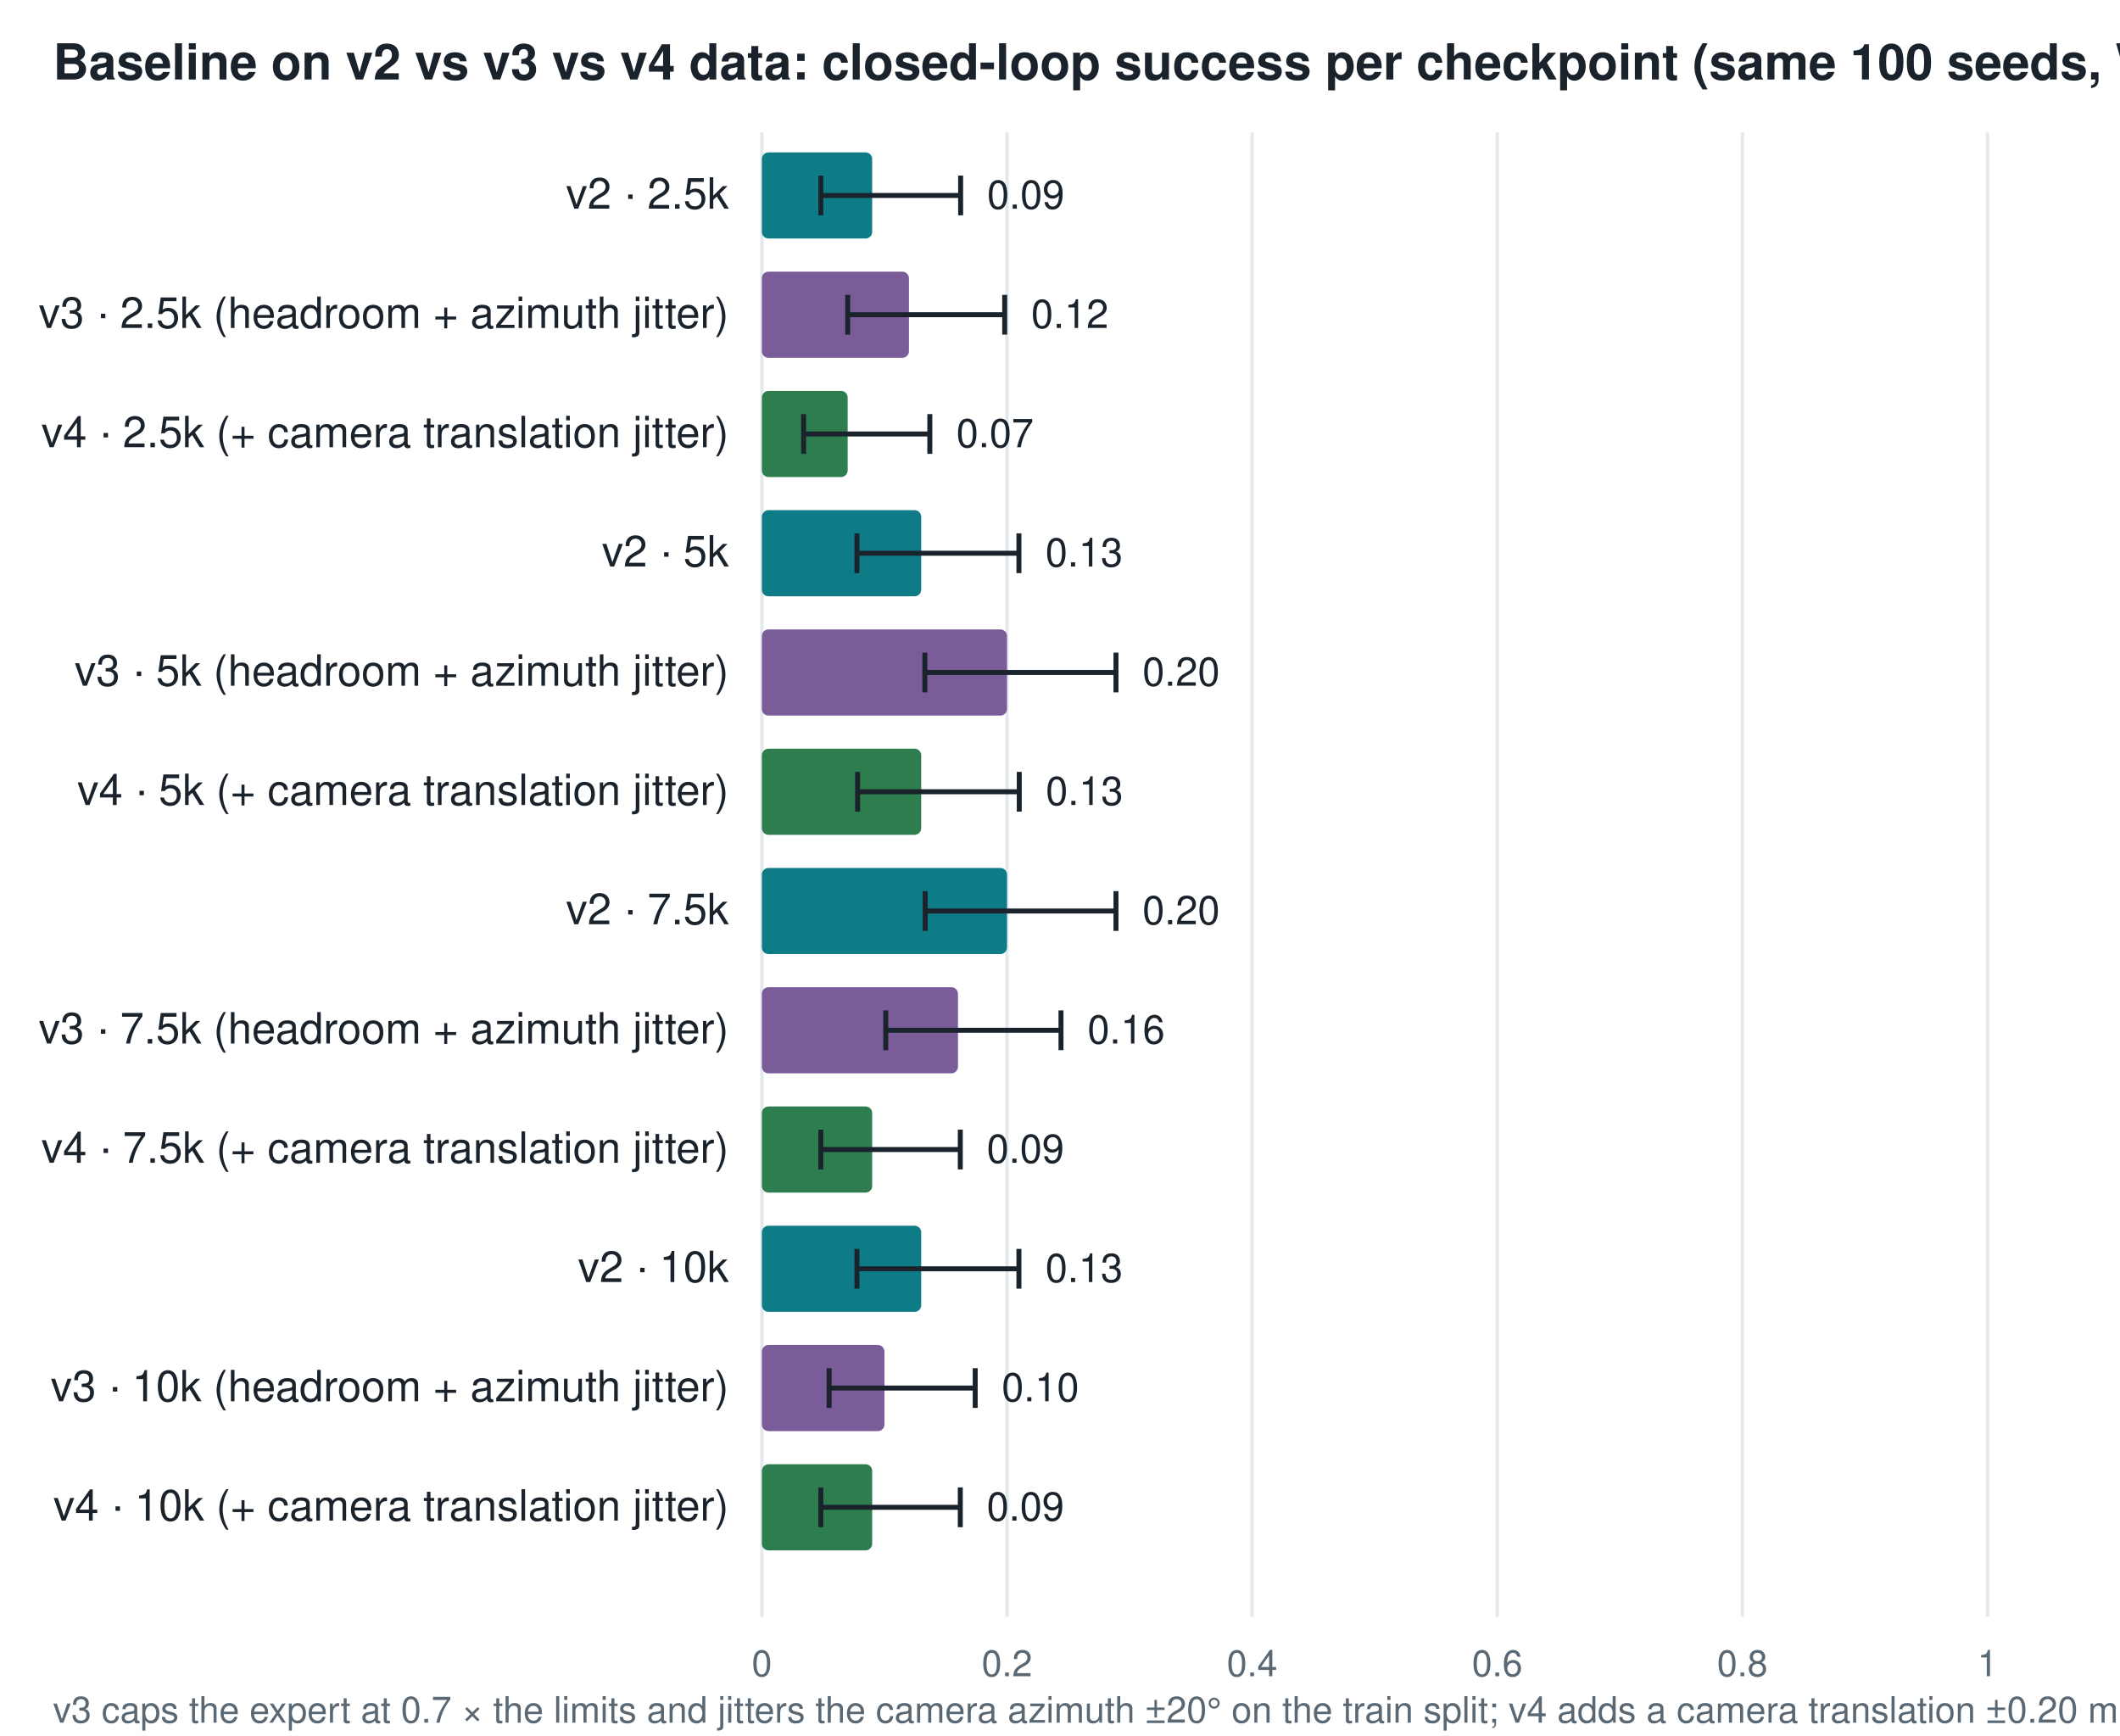
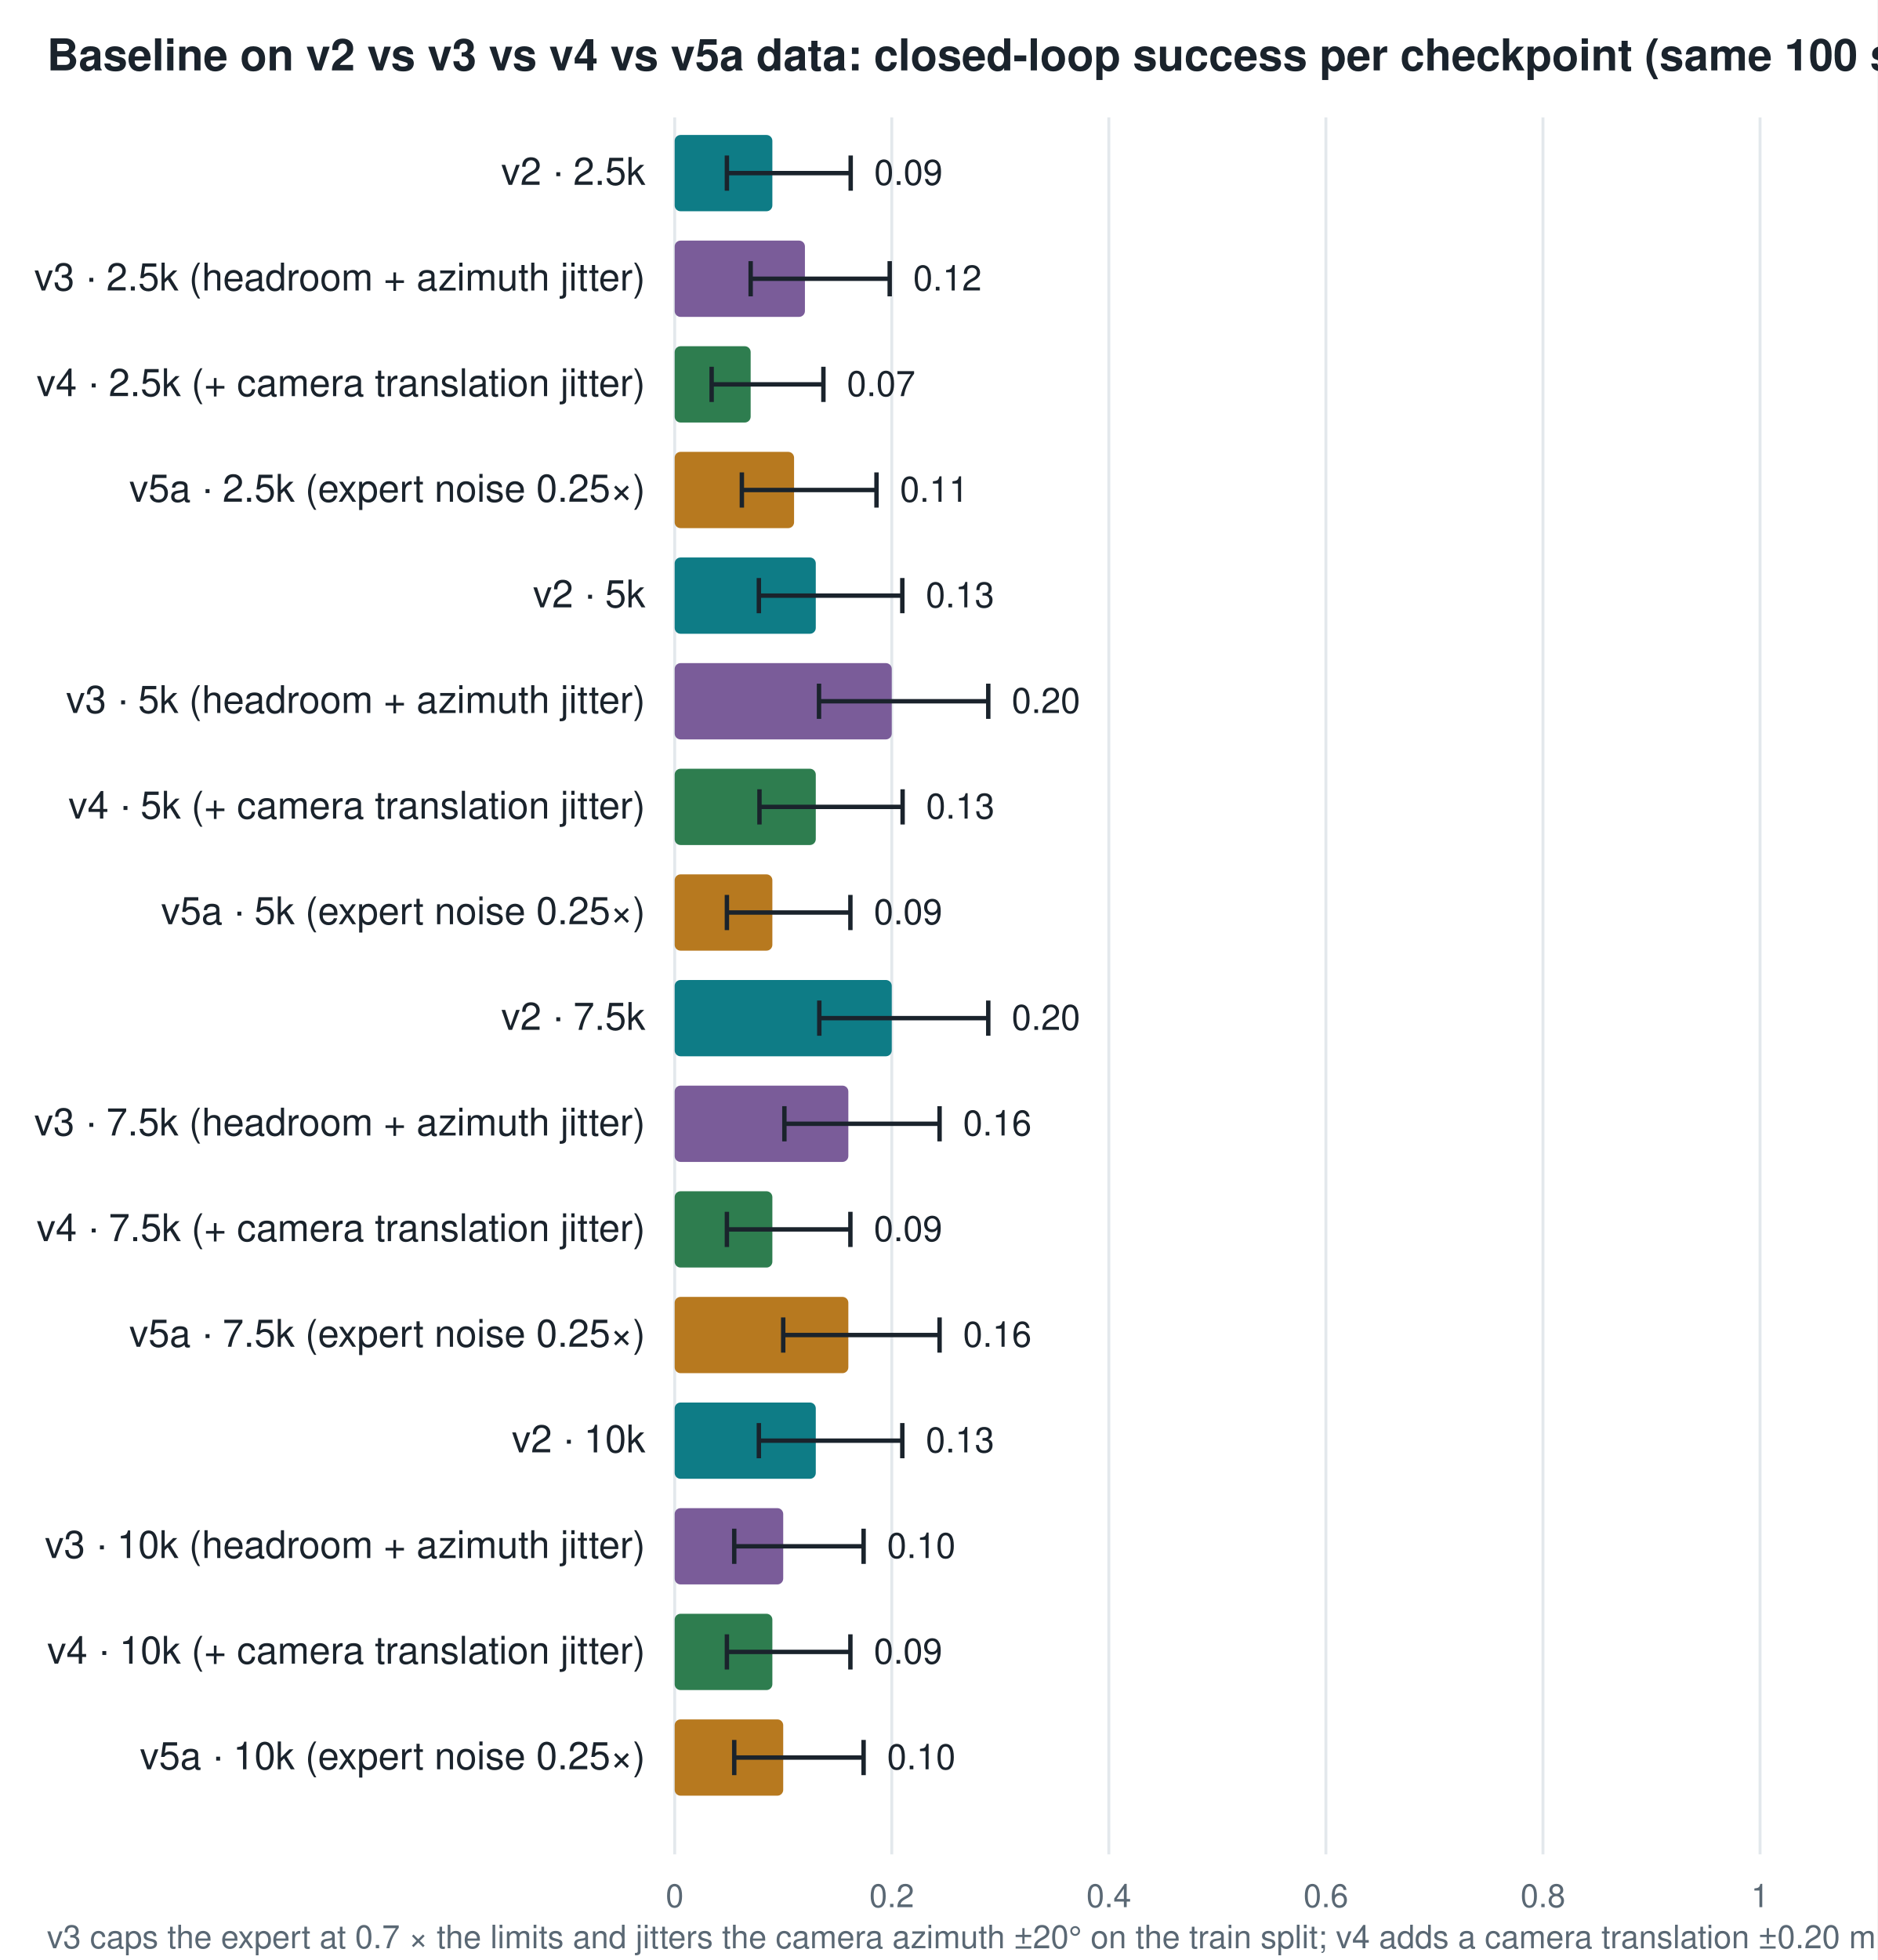
- <svg xmlns="http://www.w3.org/2000/svg" viewBox="0 0 640 524" width="640" height="524" font-family="IBM Plex Sans, Helvetica, Arial, sans-serif" font-size="13">
-   <rect width="640" height="524" fill="#FFFFFF" />
-   <text x="16" y="24" font-size="15" font-weight="600" fill="#1A232C">Baseline on v2 vs v3 vs v4 data: closed-loop success per checkpoint (same 100 seeds, Wilson 95 %)</text>
-   <line x1="230.0" y1="40" x2="230.0" y2="488" stroke="#E3E8EC" stroke-width="1" />
-   <text x="230.0" y="506" text-anchor="middle" fill="#5A6874" font-size="11">0</text>
-   <line x1="304.0" y1="40" x2="304.0" y2="488" stroke="#E3E8EC" stroke-width="1" />
-   <text x="304.0" y="506" text-anchor="middle" fill="#5A6874" font-size="11">0.2</text>
-   <line x1="378.0" y1="40" x2="378.0" y2="488" stroke="#E3E8EC" stroke-width="1" />
-   <text x="378.0" y="506" text-anchor="middle" fill="#5A6874" font-size="11">0.4</text>
-   <line x1="452.0" y1="40" x2="452.0" y2="488" stroke="#E3E8EC" stroke-width="1" />
-   <text x="452.0" y="506" text-anchor="middle" fill="#5A6874" font-size="11">0.6</text>
-   <line x1="526.0" y1="40" x2="526.0" y2="488" stroke="#E3E8EC" stroke-width="1" />
-   <text x="526.0" y="506" text-anchor="middle" fill="#5A6874" font-size="11">0.8</text>
-   <line x1="600.0" y1="40" x2="600.0" y2="488" stroke="#E3E8EC" stroke-width="1" />
-   <text x="600.0" y="506" text-anchor="middle" fill="#5A6874" font-size="11">1</text>
+ <svg xmlns="http://www.w3.org/2000/svg" viewBox="0 0 640 668" width="640" height="668" font-family="IBM Plex Sans, Helvetica, Arial, sans-serif" font-size="13">
+   <rect width="640" height="668" fill="#FFFFFF" />
+   <text x="16" y="24" font-size="15" font-weight="600" fill="#1A232C">Baseline on v2 vs v3 vs v4 vs v5a data: closed-loop success per checkpoint (same 100 seeds, Wilson 95 %)</text>
+   <line x1="230.0" y1="40" x2="230.0" y2="632" stroke="#E3E8EC" stroke-width="1" />
+   <text x="230.0" y="650" text-anchor="middle" fill="#5A6874" font-size="11">0</text>
+   <line x1="304.0" y1="40" x2="304.0" y2="632" stroke="#E3E8EC" stroke-width="1" />
+   <text x="304.0" y="650" text-anchor="middle" fill="#5A6874" font-size="11">0.2</text>
+   <line x1="378.0" y1="40" x2="378.0" y2="632" stroke="#E3E8EC" stroke-width="1" />
+   <text x="378.0" y="650" text-anchor="middle" fill="#5A6874" font-size="11">0.4</text>
+   <line x1="452.0" y1="40" x2="452.0" y2="632" stroke="#E3E8EC" stroke-width="1" />
+   <text x="452.0" y="650" text-anchor="middle" fill="#5A6874" font-size="11">0.6</text>
+   <line x1="526.0" y1="40" x2="526.0" y2="632" stroke="#E3E8EC" stroke-width="1" />
+   <text x="526.0" y="650" text-anchor="middle" fill="#5A6874" font-size="11">0.8</text>
+   <line x1="600.0" y1="40" x2="600.0" y2="632" stroke="#E3E8EC" stroke-width="1" />
+   <text x="600.0" y="650" text-anchor="middle" fill="#5A6874" font-size="11">1</text>
  <text x="220" y="63.0" text-anchor="end" fill="#1A232C">v2 · 2.5k</text>
  <rect x="230" y="46" width="33.3" height="26" fill="#0E7C86" rx="2" />
  <line x1="247.8" y1="59.0" x2="290.0" y2="59.0" stroke="#1A232C" stroke-width="1.5" />
  <line x1="247.8" y1="53.0" x2="247.8" y2="65.0" stroke="#1A232C" stroke-width="1.5" />
  <line x1="290.0" y1="53.0" x2="290.0" y2="65.0" stroke="#1A232C" stroke-width="1.5" />
  <text x="298.0" y="63.0" fill="#1A232C" font-size="12">0.09</text>
  <text x="220" y="99.0" text-anchor="end" fill="#1A232C">v3 · 2.5k (headroom + azimuth jitter)</text>
  <rect x="230" y="82" width="44.4" height="26" fill="#7A5C99" rx="2" />
  <line x1="255.9" y1="95.0" x2="303.3" y2="95.0" stroke="#1A232C" stroke-width="1.5" />
  <line x1="255.9" y1="89.0" x2="255.9" y2="101.0" stroke="#1A232C" stroke-width="1.5" />
  <line x1="303.3" y1="89.0" x2="303.3" y2="101.0" stroke="#1A232C" stroke-width="1.5" />
  <text x="311.3" y="99.0" fill="#1A232C" font-size="12">0.12</text>
  <text x="220" y="135.0" text-anchor="end" fill="#1A232C">v4 · 2.5k (+ camera translation jitter)</text>
  <rect x="230" y="118" width="25.9" height="26" fill="#2E7D4F" rx="2" />
  <line x1="242.6" y1="131.0" x2="280.7" y2="131.0" stroke="#1A232C" stroke-width="1.5" />
  <line x1="242.6" y1="125.0" x2="242.6" y2="137.0" stroke="#1A232C" stroke-width="1.5" />
  <line x1="280.7" y1="125.0" x2="280.7" y2="137.0" stroke="#1A232C" stroke-width="1.5" />
  <text x="288.7" y="135.0" fill="#1A232C" font-size="12">0.07</text>
-   <text x="220" y="171.0" text-anchor="end" fill="#1A232C">v2 · 5k</text>
-   <rect x="230" y="154" width="48.1" height="26" fill="#0E7C86" rx="2" />
-   <line x1="258.7" y1="167.0" x2="307.6" y2="167.0" stroke="#1A232C" stroke-width="1.5" />
-   <line x1="258.7" y1="161.0" x2="258.7" y2="173.0" stroke="#1A232C" stroke-width="1.5" />
-   <line x1="307.6" y1="161.0" x2="307.6" y2="173.0" stroke="#1A232C" stroke-width="1.5" />
-   <text x="315.6" y="171.0" fill="#1A232C" font-size="12">0.13</text>
-   <text x="220" y="207.0" text-anchor="end" fill="#1A232C">v3 · 5k (headroom + azimuth jitter)</text>
-   <rect x="230" y="190" width="74.0" height="26" fill="#7A5C99" rx="2" />
-   <line x1="279.2" y1="203.0" x2="336.9" y2="203.0" stroke="#1A232C" stroke-width="1.5" />
-   <line x1="279.2" y1="197.0" x2="279.2" y2="209.0" stroke="#1A232C" stroke-width="1.5" />
-   <line x1="336.9" y1="197.0" x2="336.9" y2="209.0" stroke="#1A232C" stroke-width="1.5" />
-   <text x="344.9" y="207.0" fill="#1A232C" font-size="12">0.20</text>
-   <text x="220" y="243.0" text-anchor="end" fill="#1A232C">v4 · 5k (+ camera translation jitter)</text>
-   <rect x="230" y="226" width="48.1" height="26" fill="#2E7D4F" rx="2" />
-   <line x1="258.9" y1="239.0" x2="307.7" y2="239.0" stroke="#1A232C" stroke-width="1.5" />
-   <line x1="258.9" y1="233.0" x2="258.9" y2="245.0" stroke="#1A232C" stroke-width="1.5" />
-   <line x1="307.7" y1="233.0" x2="307.7" y2="245.0" stroke="#1A232C" stroke-width="1.5" />
-   <text x="315.7" y="243.0" fill="#1A232C" font-size="12">0.13</text>
-   <text x="220" y="279.0" text-anchor="end" fill="#1A232C">v2 · 7.5k</text>
-   <rect x="230" y="262" width="74.0" height="26" fill="#0E7C86" rx="2" />
-   <line x1="279.3" y1="275.0" x2="336.9" y2="275.0" stroke="#1A232C" stroke-width="1.5" />
-   <line x1="279.3" y1="269.0" x2="279.3" y2="281.0" stroke="#1A232C" stroke-width="1.5" />
-   <line x1="336.9" y1="269.0" x2="336.9" y2="281.0" stroke="#1A232C" stroke-width="1.5" />
-   <text x="344.9" y="279.0" fill="#1A232C" font-size="12">0.20</text>
-   <text x="220" y="315.0" text-anchor="end" fill="#1A232C">v3 · 7.5k (headroom + azimuth jitter)</text>
-   <rect x="230" y="298" width="59.2" height="26" fill="#7A5C99" rx="2" />
-   <line x1="267.4" y1="311.0" x2="320.3" y2="311.0" stroke="#1A232C" stroke-width="1.5" />
-   <line x1="267.4" y1="305.0" x2="267.4" y2="317.0" stroke="#1A232C" stroke-width="1.5" />
-   <line x1="320.3" y1="305.0" x2="320.3" y2="317.0" stroke="#1A232C" stroke-width="1.5" />
-   <text x="328.3" y="315.0" fill="#1A232C" font-size="12">0.16</text>
-   <text x="220" y="351.0" text-anchor="end" fill="#1A232C">v4 · 7.5k (+ camera translation jitter)</text>
-   <rect x="230" y="334" width="33.3" height="26" fill="#2E7D4F" rx="2" />
-   <line x1="247.8" y1="347.0" x2="289.9" y2="347.0" stroke="#1A232C" stroke-width="1.5" />
-   <line x1="247.8" y1="341.0" x2="247.8" y2="353.0" stroke="#1A232C" stroke-width="1.5" />
-   <line x1="289.9" y1="341.0" x2="289.9" y2="353.0" stroke="#1A232C" stroke-width="1.5" />
-   <text x="297.9" y="351.0" fill="#1A232C" font-size="12">0.09</text>
-   <text x="220" y="387.0" text-anchor="end" fill="#1A232C">v2 · 10k</text>
-   <rect x="230" y="370" width="48.1" height="26" fill="#0E7C86" rx="2" />
-   <line x1="258.7" y1="383.0" x2="307.6" y2="383.0" stroke="#1A232C" stroke-width="1.5" />
-   <line x1="258.7" y1="377.0" x2="258.7" y2="389.0" stroke="#1A232C" stroke-width="1.5" />
-   <line x1="307.6" y1="377.0" x2="307.6" y2="389.0" stroke="#1A232C" stroke-width="1.5" />
-   <text x="315.6" y="387.0" fill="#1A232C" font-size="12">0.13</text>
-   <text x="220" y="423.0" text-anchor="end" fill="#1A232C">v3 · 10k (headroom + azimuth jitter)</text>
-   <rect x="230" y="406" width="37.0" height="26" fill="#7A5C99" rx="2" />
-   <line x1="250.3" y1="419.0" x2="294.4" y2="419.0" stroke="#1A232C" stroke-width="1.5" />
-   <line x1="250.3" y1="413.0" x2="250.3" y2="425.0" stroke="#1A232C" stroke-width="1.5" />
-   <line x1="294.4" y1="413.0" x2="294.4" y2="425.0" stroke="#1A232C" stroke-width="1.5" />
-   <text x="302.4" y="423.0" fill="#1A232C" font-size="12">0.10</text>
-   <text x="220" y="459.0" text-anchor="end" fill="#1A232C">v4 · 10k (+ camera translation jitter)</text>
-   <rect x="230" y="442" width="33.3" height="26" fill="#2E7D4F" rx="2" />
-   <line x1="247.8" y1="455.0" x2="289.9" y2="455.0" stroke="#1A232C" stroke-width="1.5" />
-   <line x1="247.8" y1="449.0" x2="247.8" y2="461.0" stroke="#1A232C" stroke-width="1.5" />
-   <line x1="289.9" y1="449.0" x2="289.9" y2="461.0" stroke="#1A232C" stroke-width="1.5" />
-   <text x="297.9" y="459.0" fill="#1A232C" font-size="12">0.09</text>
-   <text x="16" y="520" fill="#5A6874" font-size="11">v3 caps the expert at 0.7 × the limits and jitters the camera azimuth ±20° on the train split; v4 adds a camera translation ±0.20 m (x, y), ±0.05 m (z); every v3/v4 checkpoint has 0 % over-cap steps.</text>
+   <text x="220" y="171.0" text-anchor="end" fill="#1A232C">v5a · 2.5k (expert noise 0.25×)</text>
+   <rect x="230" y="154" width="40.7" height="26" fill="#B7791F" rx="2" />
+   <line x1="252.9" y1="167.0" x2="298.8" y2="167.0" stroke="#1A232C" stroke-width="1.5" />
+   <line x1="252.9" y1="161.0" x2="252.9" y2="173.0" stroke="#1A232C" stroke-width="1.5" />
+   <line x1="298.8" y1="161.0" x2="298.8" y2="173.0" stroke="#1A232C" stroke-width="1.5" />
+   <text x="306.8" y="171.0" fill="#1A232C" font-size="12">0.11</text>
+   <text x="220" y="207.0" text-anchor="end" fill="#1A232C">v2 · 5k</text>
+   <rect x="230" y="190" width="48.1" height="26" fill="#0E7C86" rx="2" />
+   <line x1="258.7" y1="203.0" x2="307.6" y2="203.0" stroke="#1A232C" stroke-width="1.5" />
+   <line x1="258.7" y1="197.0" x2="258.7" y2="209.0" stroke="#1A232C" stroke-width="1.5" />
+   <line x1="307.6" y1="197.0" x2="307.6" y2="209.0" stroke="#1A232C" stroke-width="1.5" />
+   <text x="315.6" y="207.0" fill="#1A232C" font-size="12">0.13</text>
+   <text x="220" y="243.0" text-anchor="end" fill="#1A232C">v3 · 5k (headroom + azimuth jitter)</text>
+   <rect x="230" y="226" width="74.0" height="26" fill="#7A5C99" rx="2" />
+   <line x1="279.2" y1="239.0" x2="336.9" y2="239.0" stroke="#1A232C" stroke-width="1.5" />
+   <line x1="279.2" y1="233.0" x2="279.2" y2="245.0" stroke="#1A232C" stroke-width="1.5" />
+   <line x1="336.9" y1="233.0" x2="336.9" y2="245.0" stroke="#1A232C" stroke-width="1.5" />
+   <text x="344.9" y="243.0" fill="#1A232C" font-size="12">0.20</text>
+   <text x="220" y="279.0" text-anchor="end" fill="#1A232C">v4 · 5k (+ camera translation jitter)</text>
+   <rect x="230" y="262" width="48.1" height="26" fill="#2E7D4F" rx="2" />
+   <line x1="258.9" y1="275.0" x2="307.7" y2="275.0" stroke="#1A232C" stroke-width="1.5" />
+   <line x1="258.9" y1="269.0" x2="258.9" y2="281.0" stroke="#1A232C" stroke-width="1.5" />
+   <line x1="307.7" y1="269.0" x2="307.7" y2="281.0" stroke="#1A232C" stroke-width="1.5" />
+   <text x="315.7" y="279.0" fill="#1A232C" font-size="12">0.13</text>
+   <text x="220" y="315.0" text-anchor="end" fill="#1A232C">v5a · 5k (expert noise 0.25×)</text>
+   <rect x="230" y="298" width="33.3" height="26" fill="#B7791F" rx="2" />
+   <line x1="247.8" y1="311.0" x2="289.9" y2="311.0" stroke="#1A232C" stroke-width="1.5" />
+   <line x1="247.8" y1="305.0" x2="247.8" y2="317.0" stroke="#1A232C" stroke-width="1.5" />
+   <line x1="289.9" y1="305.0" x2="289.9" y2="317.0" stroke="#1A232C" stroke-width="1.5" />
+   <text x="297.9" y="315.0" fill="#1A232C" font-size="12">0.09</text>
+   <text x="220" y="351.0" text-anchor="end" fill="#1A232C">v2 · 7.5k</text>
+   <rect x="230" y="334" width="74.0" height="26" fill="#0E7C86" rx="2" />
+   <line x1="279.3" y1="347.0" x2="336.9" y2="347.0" stroke="#1A232C" stroke-width="1.5" />
+   <line x1="279.3" y1="341.0" x2="279.3" y2="353.0" stroke="#1A232C" stroke-width="1.5" />
+   <line x1="336.9" y1="341.0" x2="336.9" y2="353.0" stroke="#1A232C" stroke-width="1.5" />
+   <text x="344.9" y="351.0" fill="#1A232C" font-size="12">0.20</text>
+   <text x="220" y="387.0" text-anchor="end" fill="#1A232C">v3 · 7.5k (headroom + azimuth jitter)</text>
+   <rect x="230" y="370" width="59.2" height="26" fill="#7A5C99" rx="2" />
+   <line x1="267.4" y1="383.0" x2="320.3" y2="383.0" stroke="#1A232C" stroke-width="1.5" />
+   <line x1="267.4" y1="377.0" x2="267.4" y2="389.0" stroke="#1A232C" stroke-width="1.5" />
+   <line x1="320.3" y1="377.0" x2="320.3" y2="389.0" stroke="#1A232C" stroke-width="1.5" />
+   <text x="328.3" y="387.0" fill="#1A232C" font-size="12">0.16</text>
+   <text x="220" y="423.0" text-anchor="end" fill="#1A232C">v4 · 7.5k (+ camera translation jitter)</text>
+   <rect x="230" y="406" width="33.3" height="26" fill="#2E7D4F" rx="2" />
+   <line x1="247.8" y1="419.0" x2="289.9" y2="419.0" stroke="#1A232C" stroke-width="1.5" />
+   <line x1="247.8" y1="413.0" x2="247.8" y2="425.0" stroke="#1A232C" stroke-width="1.5" />
+   <line x1="289.9" y1="413.0" x2="289.9" y2="425.0" stroke="#1A232C" stroke-width="1.5" />
+   <text x="297.9" y="423.0" fill="#1A232C" font-size="12">0.09</text>
+   <text x="220" y="459.0" text-anchor="end" fill="#1A232C">v5a · 7.5k (expert noise 0.25×)</text>
+   <rect x="230" y="442" width="59.2" height="26" fill="#B7791F" rx="2" />
+   <line x1="267.0" y1="455.0" x2="320.3" y2="455.0" stroke="#1A232C" stroke-width="1.5" />
+   <line x1="267.0" y1="449.0" x2="267.0" y2="461.0" stroke="#1A232C" stroke-width="1.5" />
+   <line x1="320.3" y1="449.0" x2="320.3" y2="461.0" stroke="#1A232C" stroke-width="1.5" />
+   <text x="328.3" y="459.0" fill="#1A232C" font-size="12">0.16</text>
+   <text x="220" y="495.0" text-anchor="end" fill="#1A232C">v2 · 10k</text>
+   <rect x="230" y="478" width="48.1" height="26" fill="#0E7C86" rx="2" />
+   <line x1="258.7" y1="491.0" x2="307.6" y2="491.0" stroke="#1A232C" stroke-width="1.5" />
+   <line x1="258.7" y1="485.0" x2="258.7" y2="497.0" stroke="#1A232C" stroke-width="1.5" />
+   <line x1="307.6" y1="485.0" x2="307.6" y2="497.0" stroke="#1A232C" stroke-width="1.5" />
+   <text x="315.6" y="495.0" fill="#1A232C" font-size="12">0.13</text>
+   <text x="220" y="531.0" text-anchor="end" fill="#1A232C">v3 · 10k (headroom + azimuth jitter)</text>
+   <rect x="230" y="514" width="37.0" height="26" fill="#7A5C99" rx="2" />
+   <line x1="250.3" y1="527.0" x2="294.4" y2="527.0" stroke="#1A232C" stroke-width="1.5" />
+   <line x1="250.3" y1="521.0" x2="250.3" y2="533.0" stroke="#1A232C" stroke-width="1.5" />
+   <line x1="294.4" y1="521.0" x2="294.4" y2="533.0" stroke="#1A232C" stroke-width="1.5" />
+   <text x="302.4" y="531.0" fill="#1A232C" font-size="12">0.10</text>
+   <text x="220" y="567.0" text-anchor="end" fill="#1A232C">v4 · 10k (+ camera translation jitter)</text>
+   <rect x="230" y="550" width="33.3" height="26" fill="#2E7D4F" rx="2" />
+   <line x1="247.8" y1="563.0" x2="289.9" y2="563.0" stroke="#1A232C" stroke-width="1.5" />
+   <line x1="247.8" y1="557.0" x2="247.8" y2="569.0" stroke="#1A232C" stroke-width="1.5" />
+   <line x1="289.9" y1="557.0" x2="289.9" y2="569.0" stroke="#1A232C" stroke-width="1.5" />
+   <text x="297.9" y="567.0" fill="#1A232C" font-size="12">0.09</text>
+   <text x="220" y="603.0" text-anchor="end" fill="#1A232C">v5a · 10k (expert noise 0.25×)</text>
+   <rect x="230" y="586" width="37.0" height="26" fill="#B7791F" rx="2" />
+   <line x1="250.3" y1="599.0" x2="294.4" y2="599.0" stroke="#1A232C" stroke-width="1.5" />
+   <line x1="250.3" y1="593.0" x2="250.3" y2="605.0" stroke="#1A232C" stroke-width="1.5" />
+   <line x1="294.4" y1="593.0" x2="294.4" y2="605.0" stroke="#1A232C" stroke-width="1.5" />
+   <text x="302.4" y="603.0" fill="#1A232C" font-size="12">0.10</text>
+   <text x="16" y="664" fill="#5A6874" font-size="11">v3 caps the expert at 0.7 × the limits and jitters the camera azimuth ±20° on the train split; v4 adds a camera translation ±0.20 m (x, y), ±0.05 m (z); every v3/v4 checkpoint has 0 % over-cap steps.</text>
</svg>
